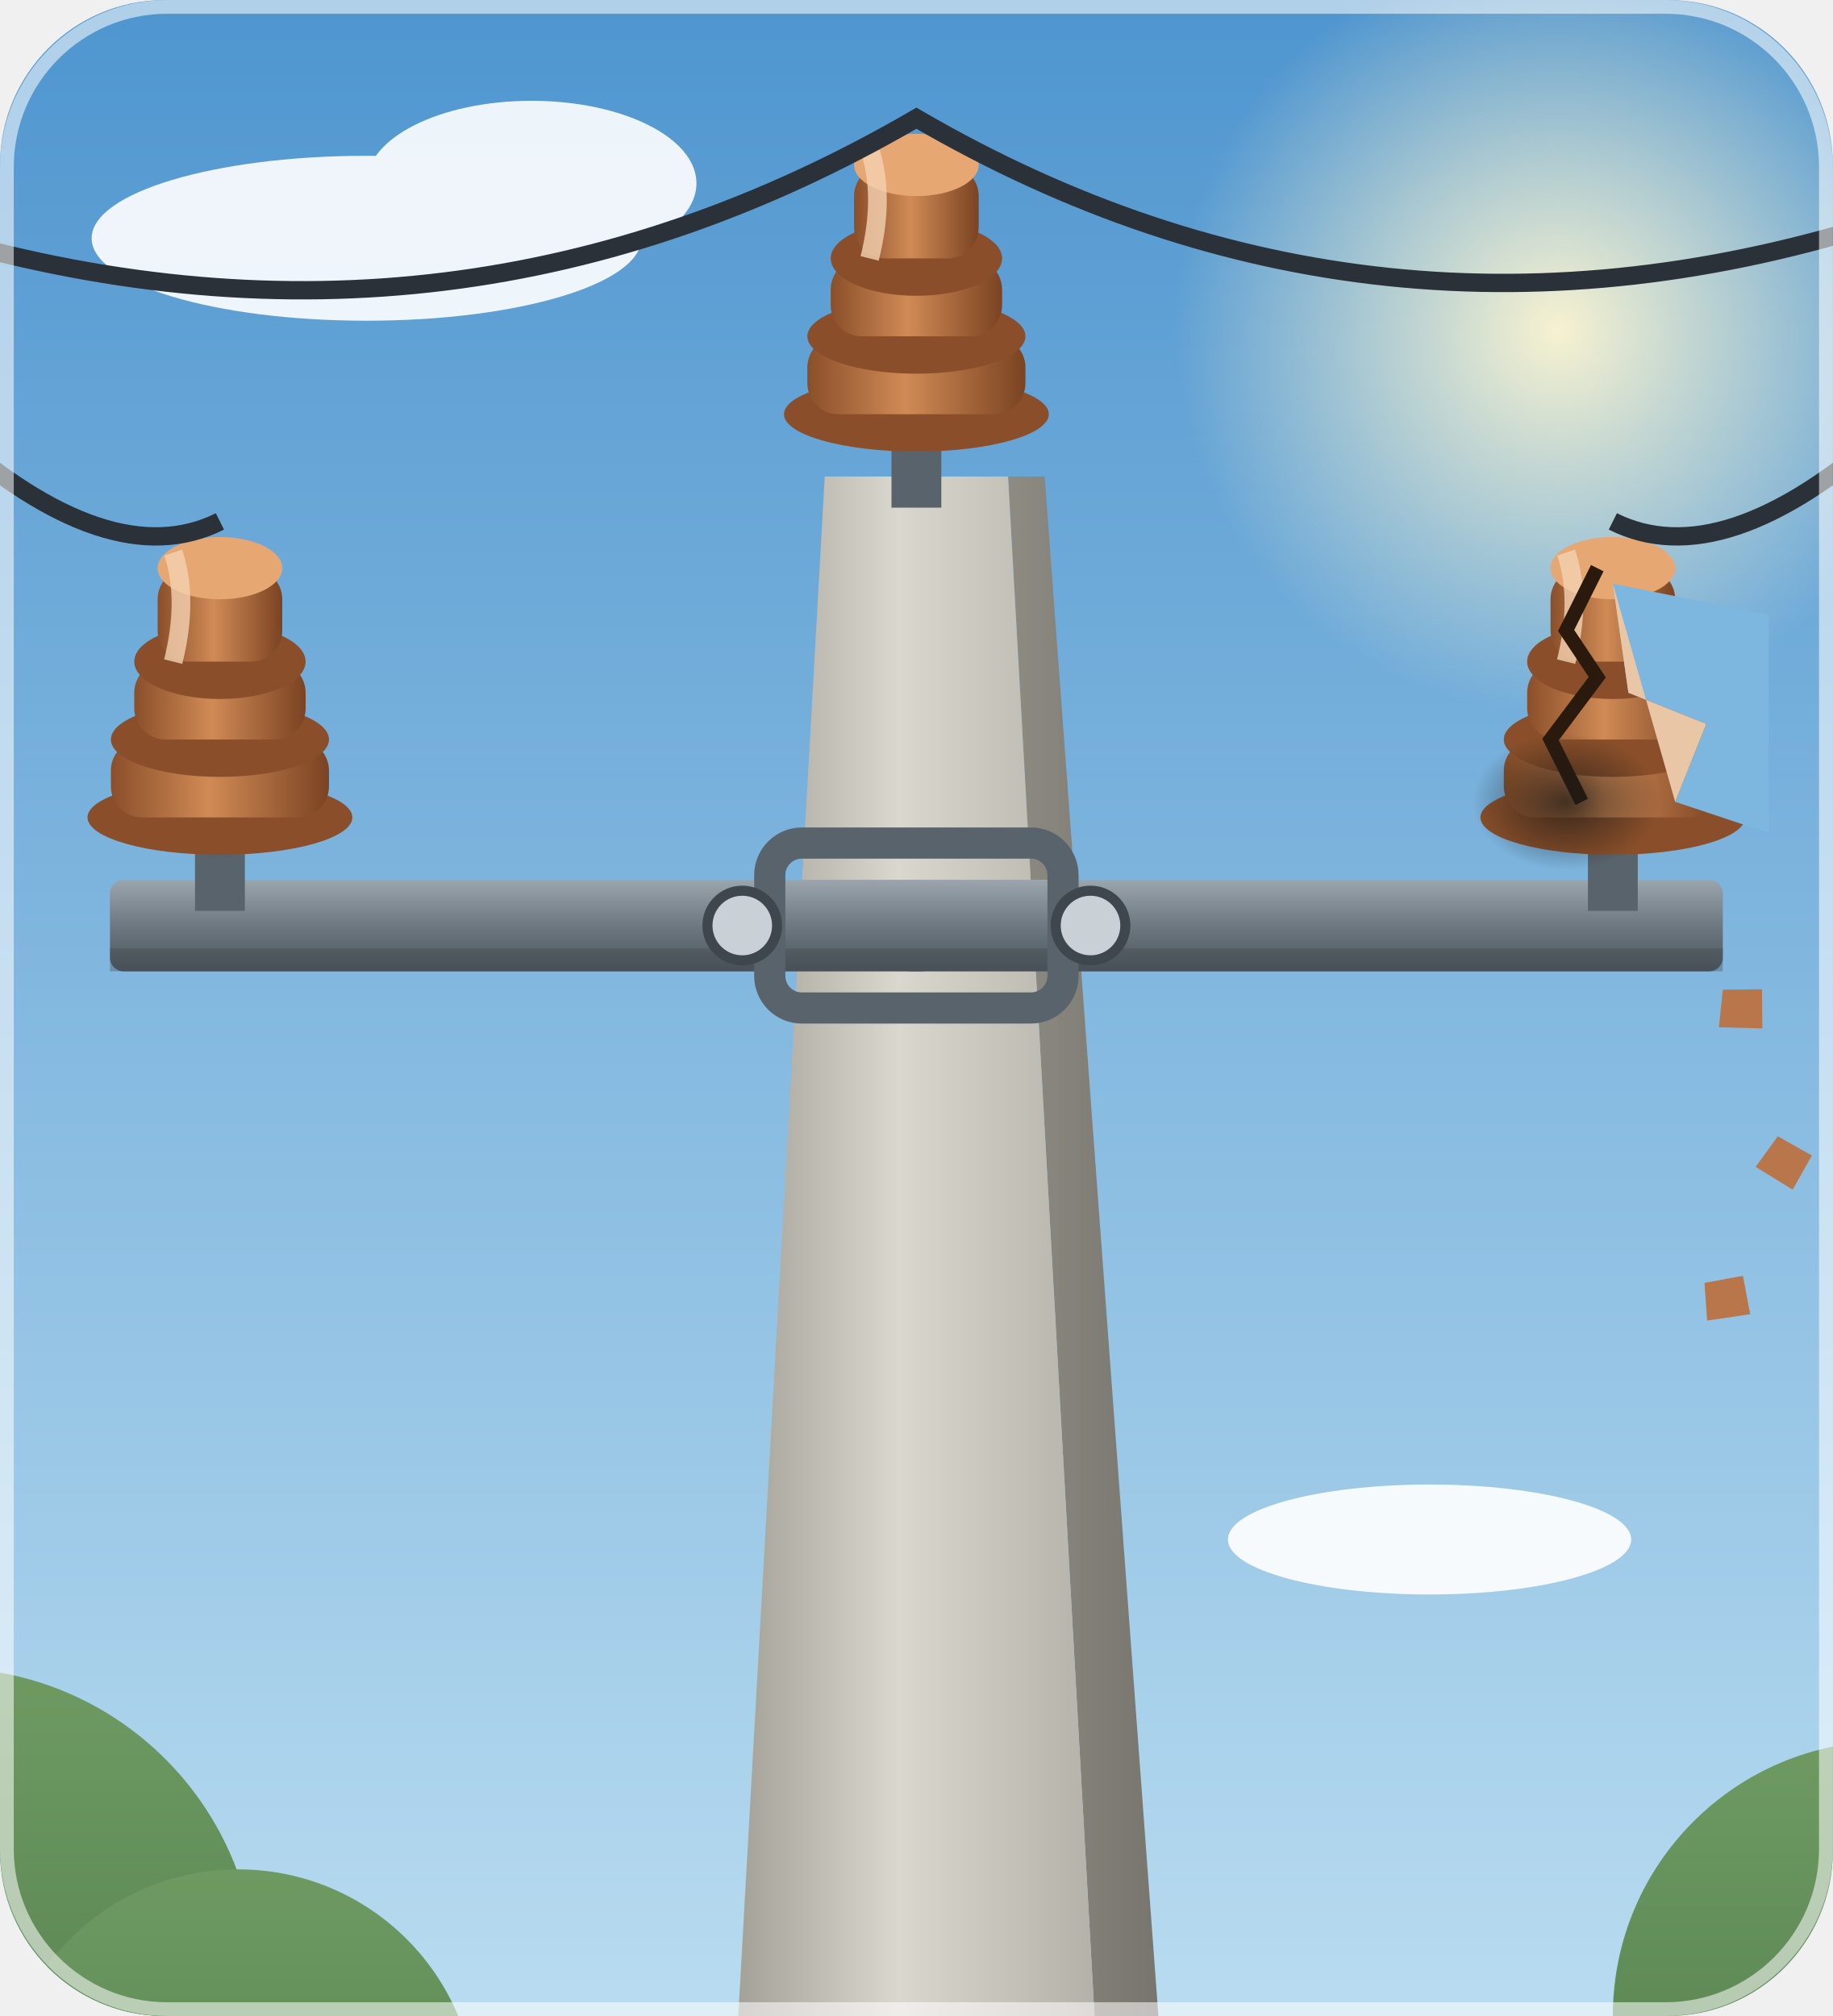
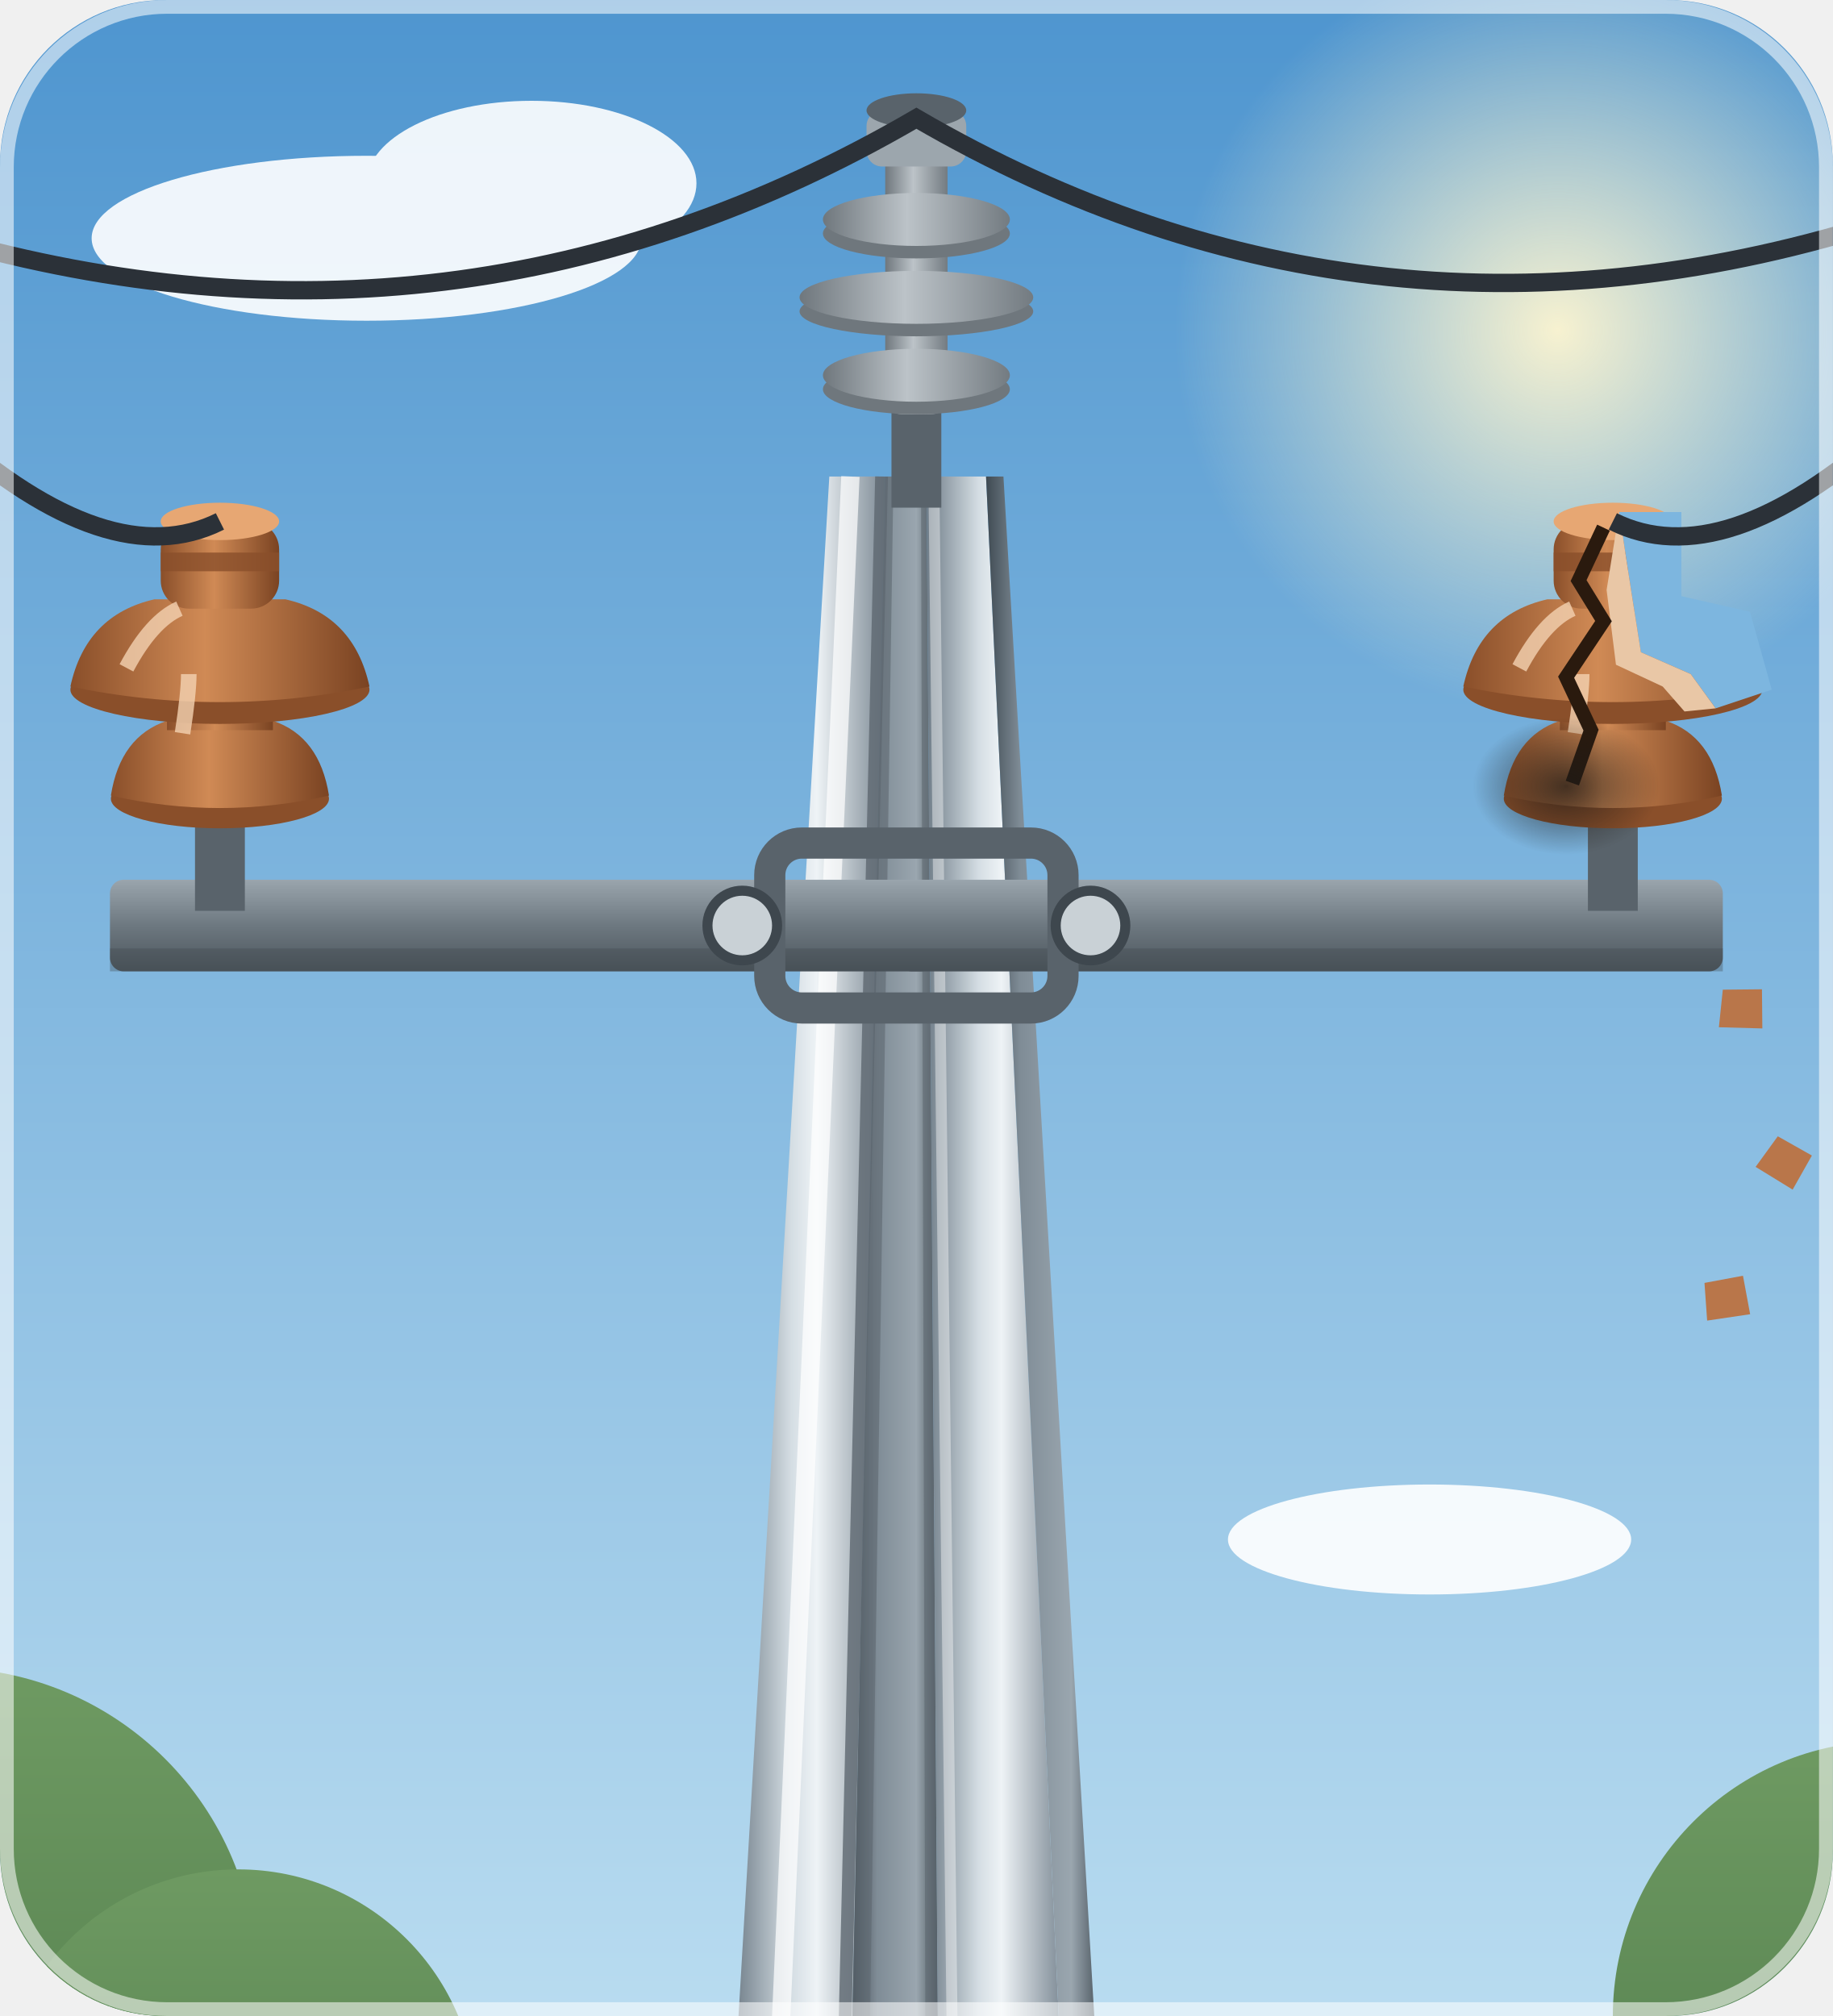
<svg xmlns="http://www.w3.org/2000/svg" viewBox="0 0 200 220" width="200" height="220">
  <defs>
    <linearGradient id="sky" x1="0" y1="0" x2="0" y2="1">
      <stop offset="0" stop-color="#8CC2E6" />
      <stop offset="0.75" stop-color="#DCEBF2" />
      <stop offset="1" stop-color="#F1F1E6" />
    </linearGradient>
    <linearGradient id="skyUp" x1="0" y1="0" x2="0" y2="1">
      <stop offset="0" stop-color="#4E95CF" />
      <stop offset="1" stop-color="#B9DCF0" />
    </linearGradient>
    <linearGradient id="skyGrey" x1="0" y1="0" x2="0" y2="1">
      <stop offset="0" stop-color="#8697A6" />
      <stop offset="1" stop-color="#D3DBE0" />
    </linearGradient>
    <linearGradient id="ground" x1="0" y1="0" x2="0" y2="1">
      <stop offset="0" stop-color="#B7A27A" />
      <stop offset="1" stop-color="#94805A" />
    </linearGradient>
    <linearGradient id="groundWet" x1="0" y1="0" x2="0" y2="1">
      <stop offset="0" stop-color="#8E7C5C" />
      <stop offset="1" stop-color="#6E5E43" />
    </linearGradient>
    <linearGradient id="grass" x1="0" y1="0" x2="0" y2="1">
      <stop offset="0" stop-color="#86AE5E" />
      <stop offset="1" stop-color="#5F8A42" />
    </linearGradient>
    <linearGradient id="trees" x1="0" y1="0" x2="0" y2="1">
      <stop offset="0" stop-color="#6E9A62" />
      <stop offset="1" stop-color="#4F7A4A" />
    </linearGradient>
    <linearGradient id="pcc" x1="0" y1="0" x2="1" y2="0">
      <stop offset="0" stop-color="#A29F96" />
      <stop offset="0.45" stop-color="#DAD7CF" />
      <stop offset="1" stop-color="#B3B0A7" />
    </linearGradient>
    <linearGradient id="pccSide" x1="0" y1="0" x2="1" y2="0">
      <stop offset="0" stop-color="#8E8B83" />
      <stop offset="1" stop-color="#77746D" />
    </linearGradient>
    <linearGradient id="steel" x1="0" y1="0" x2="1" y2="0">
      <stop offset="0" stop-color="#6F7D88" />
      <stop offset="0.38" stop-color="#D4DDE3" />
      <stop offset="0.55" stop-color="#EEF3F6" />
      <stop offset="1" stop-color="#7C8994" />
    </linearGradient>
-     <linearGradient id="steelDull" x1="0" y1="0" x2="1" y2="0">
-       <stop offset="0" stop-color="#6B6E70" />
-       <stop offset="0.45" stop-color="#A9ABA8" />
-       <stop offset="1" stop-color="#6E706F" />
+     <linearGradient id="steelWeb" x1="0" y1="0" x2="1" y2="0">
+       <stop offset="0" stop-color="#3F4A52" />
+       <stop offset="0.3" stop-color="#7F8C96" />
+       <stop offset="0.75" stop-color="#9AA6AF" />
+       <stop offset="1" stop-color="#4A555D" />
    </linearGradient>
    <linearGradient id="rust" x1="0" y1="0" x2="1" y2="1">
      <stop offset="0" stop-color="#C46A2B" />
      <stop offset="0.5" stop-color="#9A4517" />
      <stop offset="1" stop-color="#6E2E0E" />
    </linearGradient>
    <linearGradient id="rustLight" x1="0" y1="0" x2="0" y2="1">
      <stop offset="0" stop-color="#D98A45" stop-opacity="0.9" />
      <stop offset="1" stop-color="#A9541F" stop-opacity="0.2" />
    </linearGradient>
    <linearGradient id="core" x1="0" y1="0" x2="1" y2="0">
      <stop offset="0" stop-color="#8C887E" />
      <stop offset="0.5" stop-color="#ABA79C" />
      <stop offset="1" stop-color="#8C887E" />
    </linearGradient>
    <linearGradient id="void" x1="0" y1="0" x2="0" y2="1">
      <stop offset="0" stop-color="#2A241D" />
      <stop offset="1" stop-color="#4A3E31" />
    </linearGradient>
    <linearGradient id="muff" x1="0" y1="0" x2="1" y2="0">
      <stop offset="0" stop-color="#9F9A8E" />
      <stop offset="0.5" stop-color="#CFCABE" />
      <stop offset="1" stop-color="#A39E92" />
    </linearGradient>
    <linearGradient id="water" x1="0" y1="0" x2="0" y2="1">
      <stop offset="0" stop-color="#9DB8C6" />
      <stop offset="1" stop-color="#64849A" />
    </linearGradient>
    <linearGradient id="arm" x1="0" y1="0" x2="0" y2="1">
      <stop offset="0" stop-color="#9AA5AD" />
      <stop offset="0.5" stop-color="#6D7880" />
      <stop offset="1" stop-color="#4C555C" />
    </linearGradient>
    <linearGradient id="porc" x1="0" y1="0" x2="1" y2="0">
      <stop offset="0" stop-color="#8A4F2A" />
      <stop offset="0.45" stop-color="#D08A55" />
      <stop offset="1" stop-color="#7A4322" />
    </linearGradient>
    <linearGradient id="vest" x1="0" y1="0" x2="1" y2="0">
      <stop offset="0" stop-color="#E06D10" />
      <stop offset="0.5" stop-color="#FF8A2A" />
      <stop offset="1" stop-color="#D9640C" />
    </linearGradient>
    <linearGradient id="hive" x1="0" y1="0" x2="1" y2="0">
      <stop offset="0" stop-color="#6F6250" />
      <stop offset="0.5" stop-color="#B6A68A" />
      <stop offset="1" stop-color="#6F6250" />
    </linearGradient>
-     <linearGradient id="ladder" x1="0" y1="0" x2="1" y2="0">
-       <stop offset="0" stop-color="#D8DEE2" />
-       <stop offset="1" stop-color="#9CA6AD" />
+     <linearGradient id="poly" x1="0" y1="0" x2="1" y2="0">
+       <stop offset="0" stop-color="#6F777D" />
+       <stop offset="0.45" stop-color="#BCC3C8" />
+       <stop offset="1" stop-color="#737B81" />
    </linearGradient>
    <radialGradient id="sun" cx="0.5" cy="0.5" r="0.5">
      <stop offset="0" stop-color="#FFF6D0" stop-opacity="0.95" />
      <stop offset="1" stop-color="#FFF6D0" stop-opacity="0" />
    </radialGradient>
    <radialGradient id="shade" cx="0.5" cy="0.5" r="0.5">
      <stop offset="0" stop-color="#000000" stop-opacity="0.32" />
      <stop offset="1" stop-color="#000000" stop-opacity="0" />
    </radialGradient>
    <radialGradient id="soot" cx="0.5" cy="0.5" r="0.5">
      <stop offset="0" stop-color="#1E1A16" stop-opacity="0.75" />
      <stop offset="1" stop-color="#1E1A16" stop-opacity="0" />
    </radialGradient>
    <clipPath id="card">
      <rect x="0" y="0" width="200" height="220" rx="18" />
    </clipPath>
  </defs>
  <g clip-path="url(#card)">
    <rect width="200" height="220" fill="url(#skyUp)" />
    <circle cx="170" cy="36" r="42" fill="url(#sun)" />
    <g fill="#FFFFFF" opacity="0.9">
      <ellipse cx="40" cy="26" rx="30" ry="9" />
      <ellipse cx="58" cy="20" rx="18" ry="9" />
      <ellipse cx="156" cy="168" rx="22" ry="6" />
    </g>
    <g fill="url(#trees)">
      <circle cx="-6" cy="216" r="34" />
      <circle cx="26" cy="230" r="26" />
      <circle cx="206" cy="220" r="30" />
    </g>
-     <polygon points="120,230 127,228 114,52 110,52" fill="url(#pccSide)" />
-     <polygon points="80,230 120,230 110,52 90,52" fill="url(#pcc)" />
+     <g class="pole-rail">
+       <polygon points="80,230 92.8,230 96.6,52 90.5,52" fill="url(#steel)" />
+       <polygon points="92.8,230 102.4,230 101.1,52 96.6,52" fill="url(#steelWeb)" />
+       <polygon points="102.4,230 116,230 107.6,52 101.1,52" fill="url(#steel)" />
+       <polygon points="116,230 120,230 109.5,52 107.6,52" fill="url(#steelWeb)" />
+       <polygon points="92.8,230 94.8,230 97.5,52 96.6,52" fill="#5E6870" opacity="0.6" />
+       <polygon points="102.4,230 101,230 100.5,52 101.1,52" fill="#5E6870" opacity="0.6" />
+       <path d="M84.8 230 L92.8 52" stroke="#FFFFFF" stroke-width="2" opacity="0.7" />
+       <path d="M92 230 L96.2 52" stroke="#5E6870" stroke-width="1.4" opacity="0.8" />
+       <path d="M104 230 L101.9 52" stroke="#FFFFFF" stroke-width="1.2" opacity="0.4" />
+     </g>
    <g transform="translate(100 52) rotate(0) scale(1.7)">
-       <rect x="-1.6" y="-4" width="3.2" height="6" fill="#59636B" />
-       <ellipse cx="0" cy="-4" rx="8.5" ry="2.4" fill="#8A4F2A" />
-       <rect x="-7.0" y="-9" width="14" height="5" rx="2" fill="url(#porc)" />
-       <ellipse cx="0" cy="-9" rx="7.0" ry="2.4" fill="#8A4F2A" />
-       <rect x="-5.5" y="-14" width="11" height="5" rx="2" fill="url(#porc)" />
-       <ellipse cx="0" cy="-14" rx="5.5" ry="2.4" fill="#8A4F2A" />
-       <rect x="-4.0" y="-20" width="8" height="6" rx="2" fill="url(#porc)" />
-       <ellipse cx="0" cy="-20" rx="4" ry="2" fill="#E7A773" />
-       <path d="M-3 -14 q1 -4 0 -7" stroke="#F4D2B2" stroke-width="1.2" fill="none" opacity="0.8" />
+       <rect x="-1.6" y="-5" width="3.2" height="7" fill="#59636B" />
+       <rect x="-2" y="-21" width="4" height="17" rx="1" fill="url(#poly)" />
+       <ellipse cx="0" cy="-5.6" rx="6" ry="1.6" fill="#6F777D" />
+       <ellipse cx="0" cy="-6.5" rx="6" ry="1.7" fill="url(#poly)" />
+       <ellipse cx="0" cy="-10.6" rx="7.5" ry="1.6" fill="#6F777D" />
+       <ellipse cx="0" cy="-11.5" rx="7.5" ry="1.7" fill="url(#poly)" />
+       <ellipse cx="0" cy="-15.6" rx="6" ry="1.6" fill="#6F777D" />
+       <ellipse cx="0" cy="-16.5" rx="6" ry="1.7" fill="url(#poly)" />
+       <rect x="-3.2" y="-23.5" width="6.4" height="3.6" rx="1" fill="#9CA6AD" />
+       <ellipse cx="0" cy="-23.5" rx="3.2" ry="1.1" fill="#59636B" />
    </g>
    <path d="M-6 26 Q 50 42 100 12.9 Q 150 42 206 24" stroke="#2B3138" stroke-width="2" fill="none" />
    <g transform="rotate(0 100 101)">
      <rect x="98" y="96" width="90" height="10" rx="1.5" fill="url(#arm)" />
      <rect x="12" y="96" width="90" height="10" rx="1.5" fill="url(#arm)" />
      <rect x="12" y="103.5" width="176" height="2.5" fill="#3E474E" opacity="0.35" />
    </g>
    <rect x="84" y="92" width="32" height="18" rx="3.5" fill="none" stroke="#59636B" stroke-width="3.4" />
    <circle cx="81" cy="101" r="3.8" fill="#C9D1D6" stroke="#3E474E" stroke-width="1.1" />
    <circle cx="119" cy="101" r="3.8" fill="#C9D1D6" stroke="#3E474E" stroke-width="1.1" />
    <g transform="translate(24 96) rotate(0) scale(1.7)">
-       <rect x="-1.6" y="-4" width="3.2" height="6" fill="#59636B" />
-       <ellipse cx="0" cy="-4" rx="8.5" ry="2.4" fill="#8A4F2A" />
-       <rect x="-7.0" y="-9" width="14" height="5" rx="2" fill="url(#porc)" />
-       <ellipse cx="0" cy="-9" rx="7.0" ry="2.4" fill="#8A4F2A" />
-       <rect x="-5.5" y="-14" width="11" height="5" rx="2" fill="url(#porc)" />
-       <ellipse cx="0" cy="-14" rx="5.5" ry="2.4" fill="#8A4F2A" />
-       <rect x="-4.0" y="-20" width="8" height="6" rx="2" fill="url(#porc)" />
-       <ellipse cx="0" cy="-20" rx="4" ry="2" fill="#E7A773" />
-       <path d="M-3 -14 q1 -4 0 -7" stroke="#F4D2B2" stroke-width="1.2" fill="none" opacity="0.8" />
+       <rect x="-1.6" y="-5" width="3.2" height="7" fill="#59636B" />
+       <ellipse cx="0" cy="-5.2" rx="7" ry="1.9" fill="#8A4F2A" />
+       <path d="M-7 -5.4 Q-6.4 -9.2 -3.4 -10.2 L3.4 -10.2 Q6.4 -9.2 7 -5.4 Q0 -3.8 -7 -5.4 Z" fill="url(#porc)" />
+       <rect x="-3.4" y="-14" width="6.8" height="4.4" fill="url(#porc)" />
+       <ellipse cx="0" cy="-12.2" rx="9.6" ry="2.2" fill="#8A4F2A" />
+       <path d="M-9.6 -12.4 Q-8.6 -17 -4.2 -18 L4.2 -18 Q8.6 -17 9.6 -12.4 Q0 -10.4 -9.6 -12.4 Z" fill="url(#porc)" />
+       <rect x="-3.8" y="-23" width="7.6" height="5.6" rx="1.8" fill="url(#porc)" />
+       <rect x="-3.8" y="-21" width="7.6" height="1.2" fill="#8A4F2A" opacity="0.8" />
+       <ellipse cx="0" cy="-23" rx="3.8" ry="1.2" fill="#E7A773" />
+       <path d="M-6 -13.6 q1.6 -3 3.4 -3.8 M-2.4 -9.4 q0.4 -2.6 0.4 -3.8" stroke="#F4D2B2" stroke-width="1" fill="none" opacity="0.8" />
    </g>
    <g transform="translate(176 96) rotate(0) scale(1.7)">
-       <rect x="-1.6" y="-4" width="3.2" height="6" fill="#59636B" />
-       <ellipse cx="0" cy="-4" rx="8.5" ry="2.4" fill="#8A4F2A" />
-       <rect x="-7.0" y="-9" width="14" height="5" rx="2" fill="url(#porc)" />
-       <ellipse cx="0" cy="-9" rx="7.0" ry="2.4" fill="#8A4F2A" />
-       <rect x="-5.5" y="-14" width="11" height="5" rx="2" fill="url(#porc)" />
-       <ellipse cx="0" cy="-14" rx="5.5" ry="2.4" fill="#8A4F2A" />
-       <rect x="-4.0" y="-20" width="8" height="6" rx="2" fill="url(#porc)" />
-       <ellipse cx="0" cy="-20" rx="4" ry="2" fill="#E7A773" />
-       <path d="M-3 -14 q1 -4 0 -7" stroke="#F4D2B2" stroke-width="1.2" fill="none" opacity="0.8" />
-       <polygon points="0,-19 10,-17 10,-3 4,-5 6,-10 1,-12" fill="#7DB6DF" />
-       <polygon points="0,-19 1,-12 6,-10 4,-5" fill="#E9C7A6" />
-       <path d="M-1 -20 l-2 4 l2 3 l-3 4 l2 4" stroke="#2A1A0E" stroke-width="0.9" fill="none" />
-       <ellipse cx="-3" cy="-5" rx="6" ry="4.4" fill="url(#soot)" />
+       <rect x="-1.6" y="-5" width="3.2" height="7" fill="#59636B" />
+       <ellipse cx="0" cy="-5.2" rx="7" ry="1.9" fill="#8A4F2A" />
+       <path d="M-7 -5.4 Q-6.4 -9.2 -3.4 -10.2 L3.4 -10.2 Q6.4 -9.2 7 -5.4 Q0 -3.8 -7 -5.4 Z" fill="url(#porc)" />
+       <rect x="-3.4" y="-14" width="6.8" height="4.4" fill="url(#porc)" />
+       <ellipse cx="0" cy="-12.2" rx="9.6" ry="2.2" fill="#8A4F2A" />
+       <path d="M-9.6 -12.4 Q-8.6 -17 -4.2 -18 L4.2 -18 Q8.6 -17 9.6 -12.4 Q0 -10.4 -9.6 -12.4 Z" fill="url(#porc)" />
+       <rect x="-3.8" y="-23" width="7.6" height="5.6" rx="1.8" fill="url(#porc)" />
+       <rect x="-3.8" y="-21" width="7.6" height="1.2" fill="#8A4F2A" opacity="0.8" />
+       <ellipse cx="0" cy="-23" rx="3.8" ry="1.2" fill="#E7A773" />
+       <path d="M-6 -13.6 q1.6 -3 3.4 -3.8 M-2.4 -9.4 q0.4 -2.6 0.4 -3.8" stroke="#F4D2B2" stroke-width="1" fill="none" opacity="0.8" />
+       <polygon points="0.4,-23.6 4.4,-23.6 4.4,-18.2 8.8,-17.2 10.2,-12.2 6.6,-11 5,-13.2 1.8,-14.6 1.2,-18.4" fill="#7DB6DF" />
+       <polygon points="0.4,-23.6 1.2,-18.4 1.8,-14.6 5,-13.2 6.6,-11 4.6,-10.8 3.2,-12.4 0.2,-13.8 -0.4,-18.6" fill="#E9C7A6" />
+       <path d="M-0.6 -22.6 l-1.6 3.4 l1.6 2.6 l-2.4 3.6 l1.6 3.4 l-1.2 3.4" stroke="#2A1A0E" stroke-width="0.9" fill="none" />
+       <ellipse cx="-3" cy="-6" rx="6" ry="4.4" fill="url(#soot)" />
    </g>
    <polygon points="188,108 192,106.5 193.5,110.5 189,112" fill="#B9764A" transform="rotate(20 188 108)" />
    <polygon points="194,124 198,122.5 199.5,126.5 195,128" fill="#B9764A" transform="rotate(50 194 124)" />
    <polygon points="186,140 190,138.5 191.5,142.5 187,144" fill="#B9764A" transform="rotate(10 186 140)" />
    <path d="M-6 46.9 Q 12 62.9 24 56.9" stroke="#2B3138" stroke-width="2" fill="none" />
    <path d="M176 56.9 Q 188 62.9 206 46.9" stroke="#2B3138" stroke-width="2" fill="none" />
  </g>
  <rect x="0.75" y="0.75" width="198.5" height="218.5" rx="17.5" fill="none" stroke="#FFFFFF" stroke-opacity="0.55" stroke-width="1.5" />
</svg>
